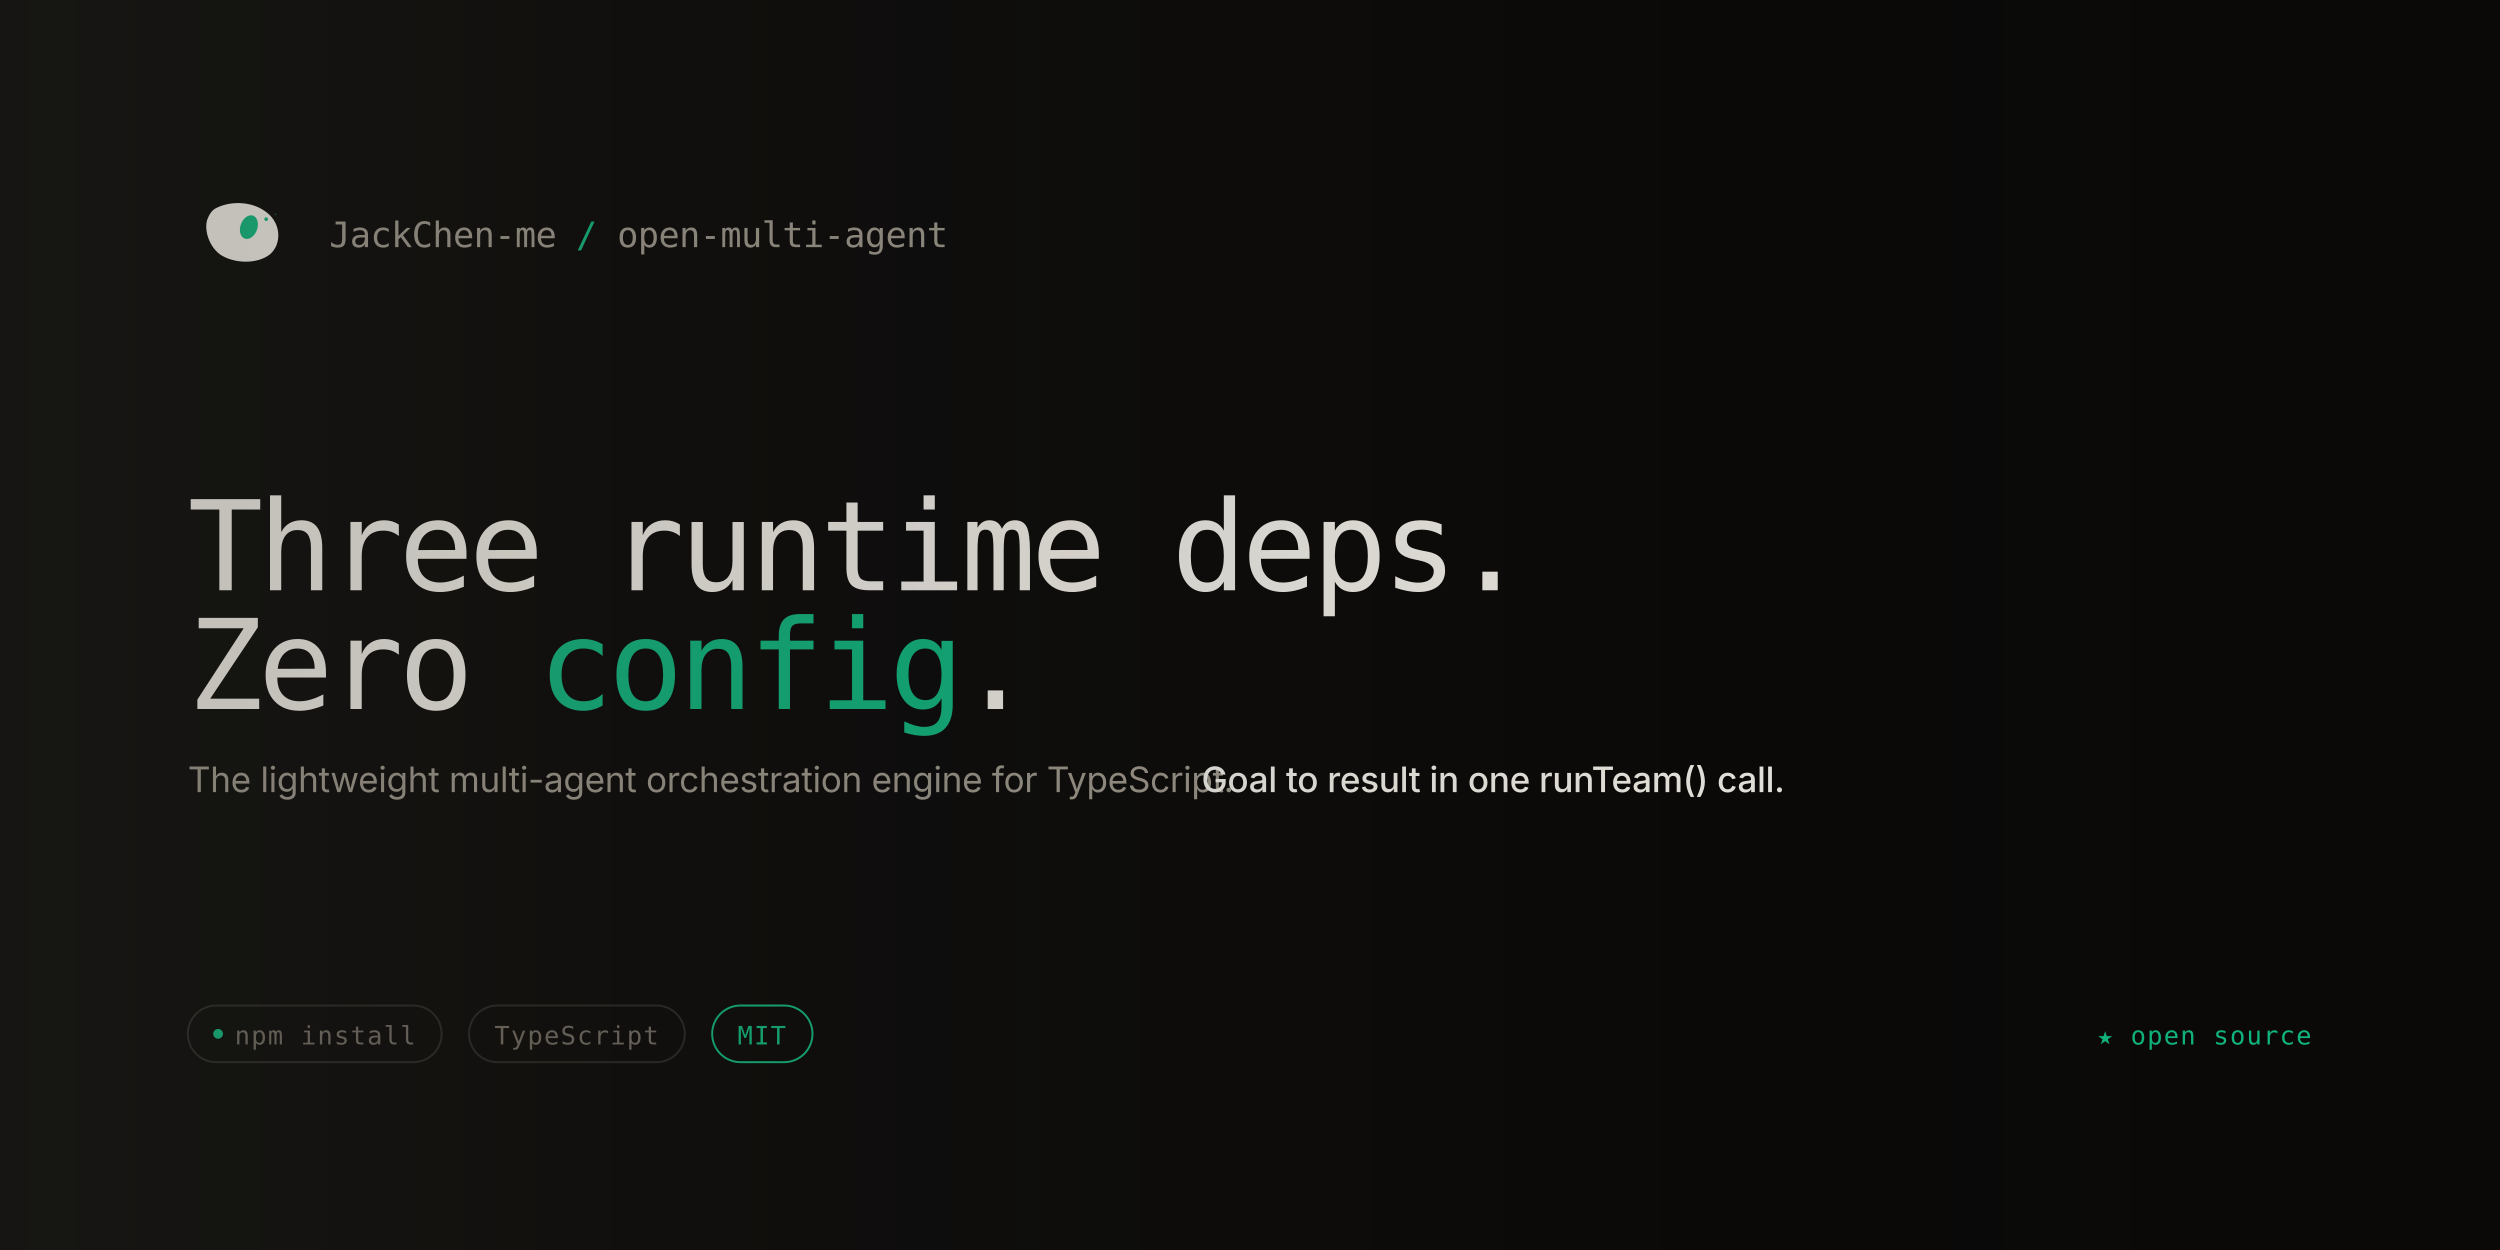
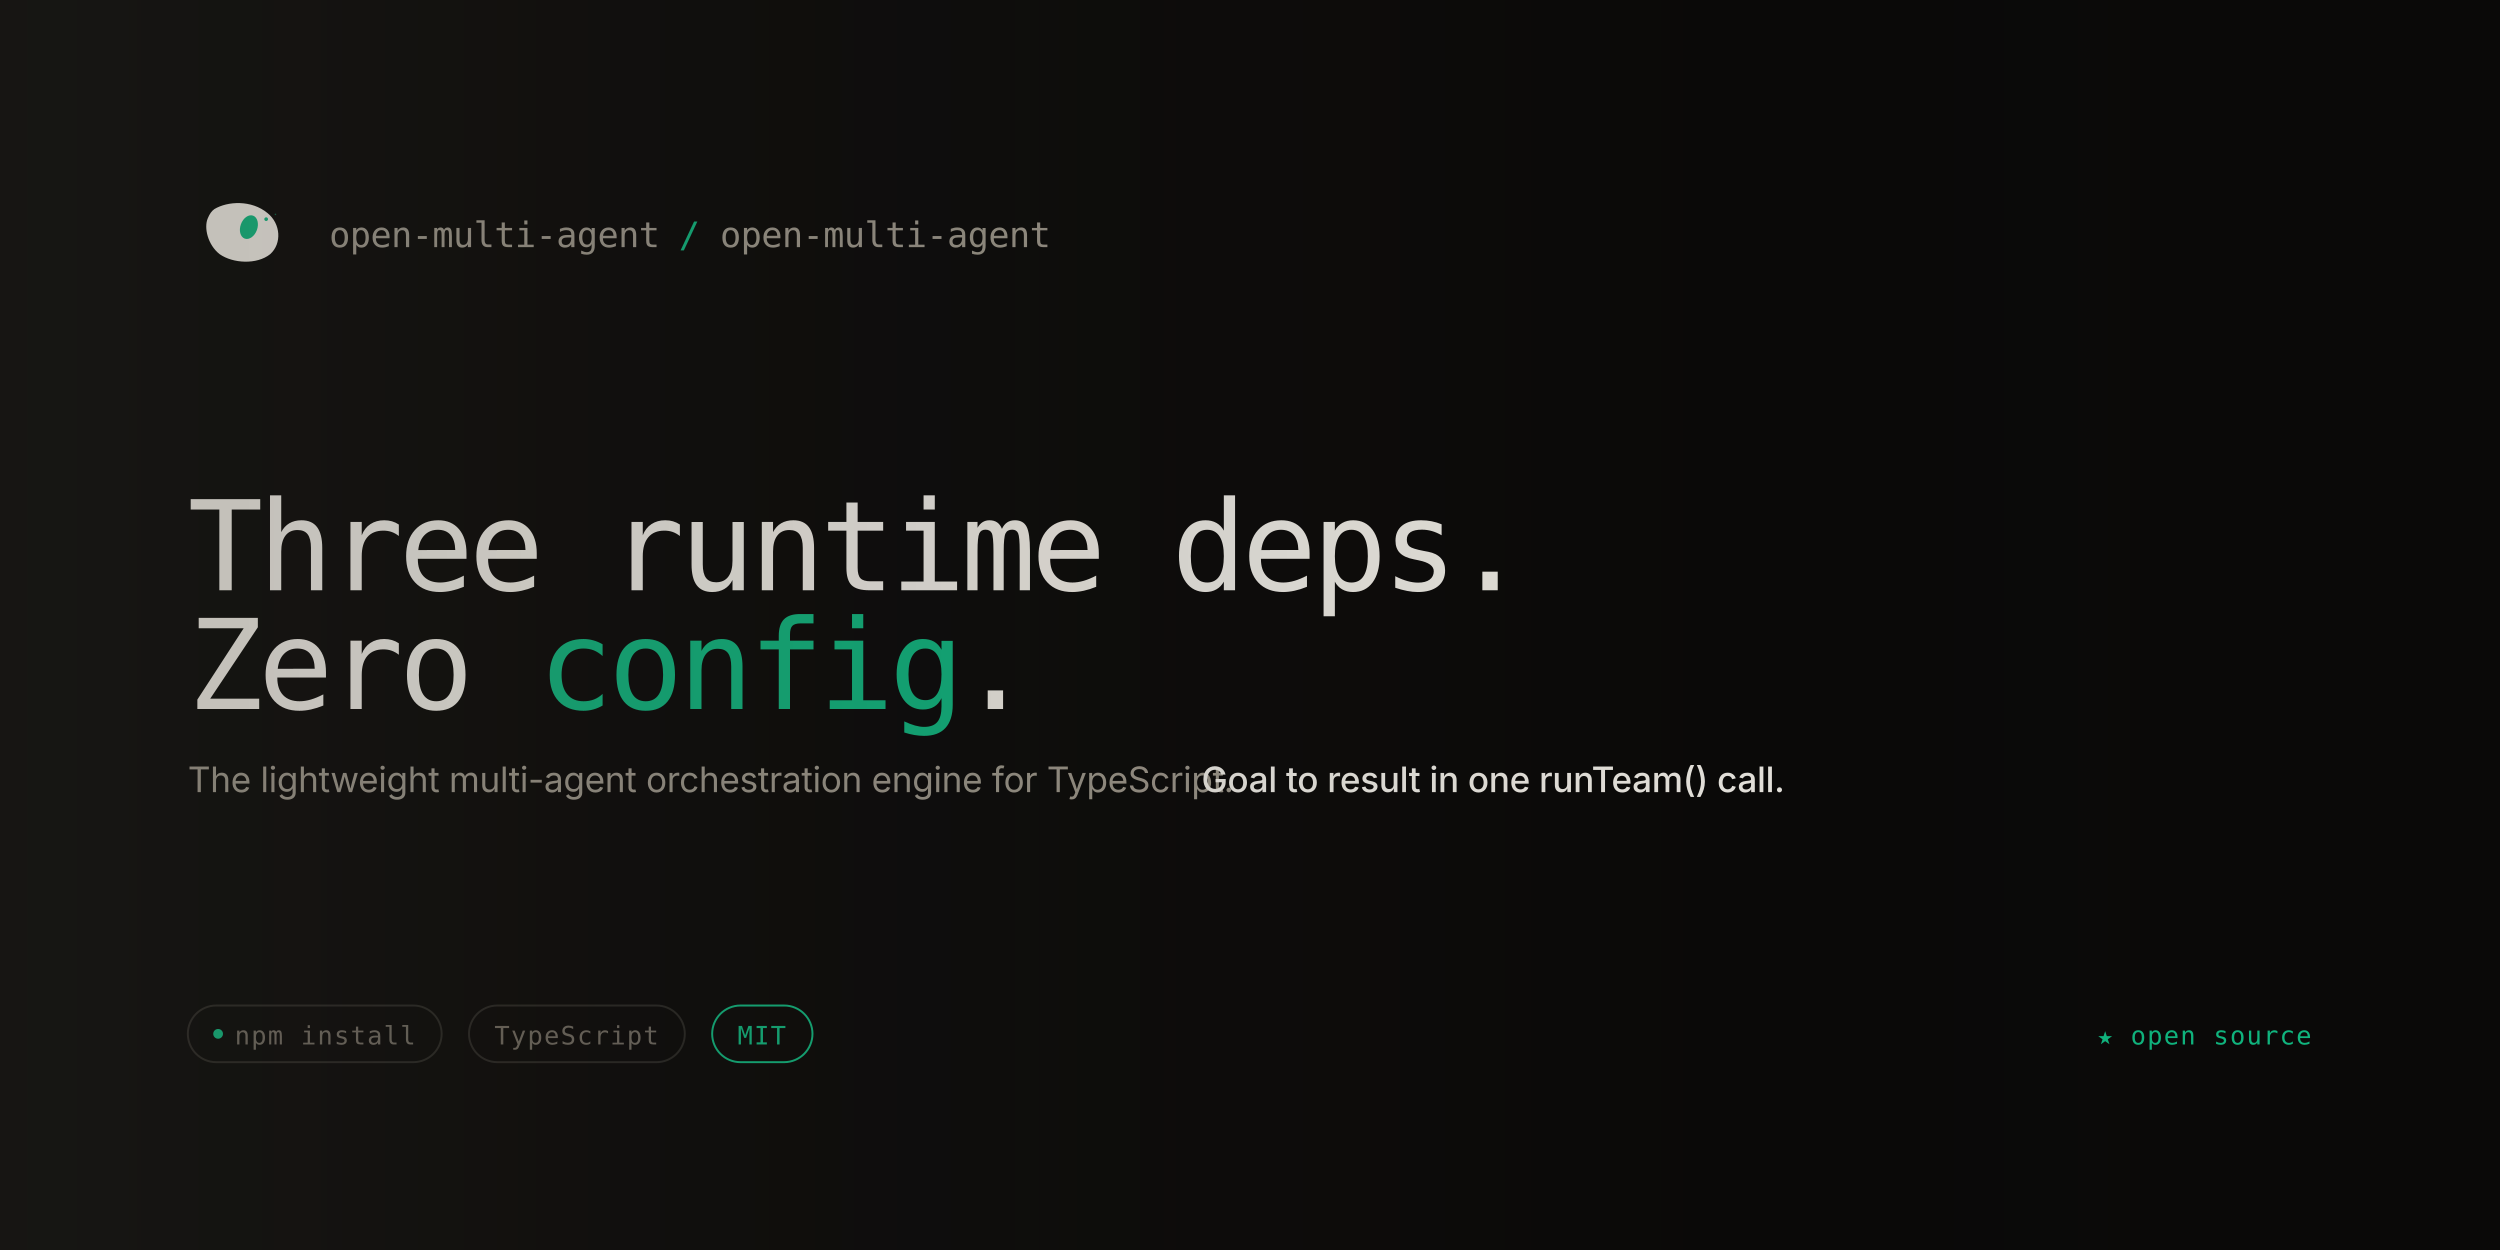
<svg xmlns="http://www.w3.org/2000/svg" data-stacking-context="true" aria-owns="gh-social1" width="1280" height="640" viewBox="113 130.016 1280 640">
  <style />
  <g data-stacking-layer="rootBackgroundAndBorders" />
  <g data-stacking-layer="childStackingContextsWithNegativeStackLevels" />
  <g data-stacking-layer="inFlowNonInlineNonPositionedDescendants" />
  <g data-stacking-layer="nonPositionedFloats" />
  <g data-stacking-layer="inFlowInlineLevelNonPositionedDescendants" />
  <g data-stacking-layer="childStackingContextsWithStackLevelZeroAndPositionedDescendantsWithStackLevelZero" />
  <g data-stacking-layer="childStackingContextsWithPositiveStackLevels" />
  <g data-tag="div" id="gh-social1" class="gh-social" data-z-index="auto" data-stacking-context="true" mask="url(#mask-for-gh-social11)" aria-owns="span1 gh-top1 gh-mid1 gh-bottom1">
    <g data-stacking-layer="rootBackgroundAndBorders">
      <rect width="1280" height="640" x="113" y="130.016" fill="rgb(10, 9, 8)" />
    </g>
    <g data-stacking-layer="childStackingContextsWithPositiveStackLevels">
      <g data-tag="div" id="gh-top1" class="gh-top" data-z-index="1" data-stacking-context="true" aria-owns="svg1 gh-handle1">
        <g data-tag="svg" id="svg1" data-z-index="auto" data-stacking-context="true" mask="url(#mask-for-svg11)">
          <g data-stacking-layer="rootBackgroundAndBorders" />
          <g data-stacking-layer="childStackingContextsWithNegativeStackLevels" />
          <g data-stacking-layer="inFlowNonInlineNonPositionedDescendants" />
          <g data-stacking-layer="nonPositionedFloats" />
          <g data-stacking-layer="inFlowInlineLevelNonPositionedDescendants" />
          <g data-stacking-layer="childStackingContextsWithStackLevelZeroAndPositionedDescendantsWithStackLevelZero" />
          <g data-stacking-layer="childStackingContextsWithPositiveStackLevels" />
          <mask id="mask-for-svg11">
            <rect width="54.375" height="46.219" x="209.172" y="226.188" fill="#ffffff" />
          </mask>
          <g class="svg-content" data-view-box="0 0 400 340" data-width="" data-height="" transform="matrix(0.135937 0 0 0.135937 209.172 226.188)">
            <path d="M 100 80 C 150 50, 240 45, 300 95 C 350 135, 355 210, 310 250 C 260 290, 170 285, 120 250 C 75 215, 60 150, 75 115 C 82 98, 90 87, 100 80 Z" fill="rgb(245, 242, 235)" color="rgb(245, 242, 235)" stroke="none" />
            <ellipse cx="230" cy="148" rx="32" ry="46" fill="rgb(16, 185, 129)" transform="matrix(0.939693, 0.34202, -0.34202, 0.939693, 64.4897, -69.7391)" color="rgb(245, 242, 235)" stroke="none" />
            <circle cx="295" cy="118" r="7" fill="rgb(16, 185, 129)" color="rgb(245, 242, 235)" stroke="none" />
            <circle cx="330" cy="100" r="3" fill="rgb(16, 185, 129)" opacity="0.5" color="rgb(245, 242, 235)" stroke="none" />
          </g>
        </g>
        <g data-tag="span" id="gh-handle1" class="gh-handle" data-z-index="auto" data-stacking-context="true" aria-owns="accent1">
          <text color="rgb(160, 154, 142)" dominant-baseline="text-after-edge" font-family="&quot;JetBrains Mono&quot;, ui-monospace, Menlo, monospace" font-size="18px" font-size-adjust="none" font-stretch="100%" font-style="normal" font-variant="normal" font-weight="400" direction="ltr" letter-spacing="-0.27px" text-decoration="none" text-anchor="start" text-rendering="auto" unicode-bidi="normal" word-spacing="0px" writing-mode="horizontal-tb" user-select="auto" fill="rgb(160, 154, 142)">
-             <tspan xml:space="preserve" x="281.547" y="260.797" textLength="126.375" lengthAdjust="spacingAndGlyphs">JackChen-me </tspan>
+             <tspan xml:space="preserve" x="281.547" y="260.797" textLength="179.016" lengthAdjust="spacingAndGlyphs">open-multi-agent </tspan>
          </text>
          <g data-tag="span" id="accent1" class="accent" data-z-index="auto" data-stacking-context="true">
            <text color="rgb(16, 185, 129)" dominant-baseline="text-after-edge" font-family="&quot;JetBrains Mono&quot;, ui-monospace, Menlo, monospace" font-size="18px" font-size-adjust="none" font-stretch="100%" font-style="normal" font-variant="normal" font-weight="400" direction="ltr" letter-spacing="-0.27px" text-decoration="none" text-anchor="start" text-rendering="auto" unicode-bidi="normal" word-spacing="0px" writing-mode="horizontal-tb" user-select="auto" fill="rgb(16, 185, 129)">
-               <tspan xml:space="preserve" x="407.922" y="260.797" textLength="10.531" lengthAdjust="spacingAndGlyphs">/</tspan>
+               <tspan xml:space="preserve" x="460.562" y="260.797" textLength="10.531" lengthAdjust="spacingAndGlyphs">/</tspan>
            </text>
          </g>
          <text color="rgb(160, 154, 142)" dominant-baseline="text-after-edge" font-family="&quot;JetBrains Mono&quot;, ui-monospace, Menlo, monospace" font-size="18px" font-size-adjust="none" font-stretch="100%" font-style="normal" font-variant="normal" font-weight="400" direction="ltr" letter-spacing="-0.27px" text-decoration="none" text-anchor="start" text-rendering="auto" unicode-bidi="normal" word-spacing="0px" writing-mode="horizontal-tb" user-select="auto" fill="rgb(160, 154, 142)">
-             <tspan xml:space="preserve" x="418.453" y="260.797" textLength="179.016" lengthAdjust="spacingAndGlyphs"> open-multi-agent</tspan>
+             <tspan xml:space="preserve" x="471.094" y="260.797" textLength="179.016" lengthAdjust="spacingAndGlyphs"> open-multi-agent</tspan>
          </text>
        </g>
      </g>
      <g data-tag="div" id="gh-mid1" class="gh-mid" data-z-index="1" data-stacking-context="true" aria-owns="h41 p1">
        <g data-tag="h4" id="h41" data-z-index="auto" data-stacking-context="true" role="heading" aria-level="4" aria-owns="br1 accent2">
          <text color="rgb(245, 242, 235)" dominant-baseline="text-after-edge" font-family="&quot;JetBrains Mono&quot;, ui-monospace, Menlo, monospace" font-size="64px" font-size-adjust="none" font-stretch="100%" font-style="normal" font-variant="normal" font-weight="500" direction="ltr" letter-spacing="-2.56px" text-decoration="none" text-anchor="start" text-rendering="auto" unicode-bidi="isolate" word-spacing="0px" writing-mode="horizontal-tb" user-select="auto" fill="rgb(245, 242, 235)">
            <tspan xml:space="preserve" x="209.172" y="447.328" textLength="680.953" lengthAdjust="spacingAndGlyphs">Three runtime deps.</tspan>
          </text>
          <g data-tag="br" id="br1" data-z-index="auto" data-stacking-context="true" />
          <text color="rgb(245, 242, 235)" dominant-baseline="text-after-edge" font-family="&quot;JetBrains Mono&quot;, ui-monospace, Menlo, monospace" font-size="64px" font-size-adjust="none" font-stretch="100%" font-style="normal" font-variant="normal" font-weight="500" direction="ltr" letter-spacing="-2.56px" text-decoration="none" text-anchor="start" text-rendering="auto" unicode-bidi="isolate" word-spacing="0px" writing-mode="horizontal-tb" user-select="auto" fill="rgb(245, 242, 235)">
            <tspan xml:space="preserve" x="209.172" y="508.125" textLength="179.203" lengthAdjust="spacingAndGlyphs">Zero </tspan>
          </text>
          <g data-tag="span" id="accent2" class="accent" data-z-index="auto" data-stacking-context="true">
            <text color="rgb(16, 185, 129)" dominant-baseline="text-after-edge" font-family="&quot;JetBrains Mono&quot;, ui-monospace, Menlo, monospace" font-size="64px" font-size-adjust="none" font-stretch="100%" font-style="normal" font-variant="normal" font-weight="500" direction="ltr" letter-spacing="-2.56px" text-decoration="none" text-anchor="start" text-rendering="auto" unicode-bidi="normal" word-spacing="0px" writing-mode="horizontal-tb" user-select="auto" fill="rgb(16, 185, 129)">
              <tspan xml:space="preserve" x="388.375" y="508.125" textLength="215.047" lengthAdjust="spacingAndGlyphs">config</tspan>
            </text>
          </g>
          <text color="rgb(245, 242, 235)" dominant-baseline="text-after-edge" font-family="&quot;JetBrains Mono&quot;, ui-monospace, Menlo, monospace" font-size="64px" font-size-adjust="none" font-stretch="100%" font-style="normal" font-variant="normal" font-weight="500" direction="ltr" letter-spacing="-2.56px" text-decoration="none" text-anchor="start" text-rendering="auto" unicode-bidi="isolate" word-spacing="0px" writing-mode="horizontal-tb" user-select="auto" fill="rgb(245, 242, 235)">
            <tspan xml:space="preserve" x="603.422" y="508.125" textLength="35.844" lengthAdjust="spacingAndGlyphs">.</tspan>
          </text>
        </g>
        <g data-tag="p" id="p1" data-z-index="auto" data-stacking-context="true" aria-owns="strong1">
          <text color="rgb(160, 154, 142)" dominant-baseline="text-after-edge" font-family="Geist, -apple-system, sans-serif" font-size="18px" font-size-adjust="none" font-stretch="100%" font-style="normal" font-variant="normal" font-weight="400" direction="ltr" letter-spacing="-0.16px" text-decoration="none" text-anchor="start" text-rendering="auto" unicode-bidi="isolate" word-spacing="0px" writing-mode="horizontal-tb" user-select="auto" fill="rgb(160, 154, 142)">
            <tspan xml:space="preserve" x="209.172" y="539.922" textLength="518.969" lengthAdjust="spacingAndGlyphs">The lightweight multi-agent orchestration engine for TypeScript. </tspan>
          </text>
          <g data-tag="strong" id="strong1" data-z-index="auto" data-stacking-context="true">
            <text color="rgb(245, 242, 235)" dominant-baseline="text-after-edge" font-family="Geist, -apple-system, sans-serif" font-size="18px" font-size-adjust="none" font-stretch="100%" font-style="normal" font-variant="normal" font-weight="500" direction="ltr" letter-spacing="-0.16px" text-decoration="none" text-anchor="start" text-rendering="auto" unicode-bidi="normal" word-spacing="0px" writing-mode="horizontal-tb" user-select="auto" fill="rgb(245, 242, 235)">
              <tspan xml:space="preserve" x="728.141" y="539.922" textLength="289.062" lengthAdjust="spacingAndGlyphs">Goal to result in one runTeam() call.</tspan>
            </text>
          </g>
        </g>
      </g>
      <g data-tag="div" id="gh-bottom1" class="gh-bottom" data-z-index="1" data-stacking-context="true" aria-owns="gh-bottom-stats1 span2">
        <g data-tag="div" id="gh-bottom-stats1" class="gh-bottom-stats" data-z-index="auto" data-stacking-context="true" aria-owns="gh-bottom-stat1 gh-bottom-stat2 gh-bottom-stat3">
          <g data-tag="div" id="gh-bottom-stat1" class="gh-bottom-stat" data-z-index="auto" data-stacking-context="true" aria-owns="dot1">
            <g data-stacking-layer="rootBackgroundAndBorders">
              <rect width="129.953" height="29" x="209.172" y="644.844" fill="rgba(0, 0, 0, 0)" stroke="rgb(42, 40, 36)" stroke-width="1px" rx="14.5" ry="14.5" />
            </g>
            <g data-tag="span" id="dot1" class="dot" data-z-index="auto" data-stacking-context="true">
              <g data-stacking-layer="rootBackgroundAndBorders">
                <rect width="5" height="5" x="222.172" y="656.844" fill="rgb(16, 185, 129)" rx="2.5" ry="2.5" />
              </g>
            </g>
            <text color="rgb(114, 108, 98)" dominant-baseline="text-after-edge" font-family="&quot;JetBrains Mono&quot;, ui-monospace, Menlo, monospace" font-size="13px" font-size-adjust="none" font-stretch="100%" font-style="normal" font-variant="normal" font-weight="400" direction="ltr" letter-spacing="0.65px" text-decoration="none" text-anchor="start" text-rendering="auto" unicode-bidi="isolate" word-spacing="0px" writing-mode="horizontal-tb" user-select="auto" fill="rgb(114, 108, 98)">
              <tspan xml:space="preserve" x="233.172" y="667.844" textLength="92.953" lengthAdjust="spacingAndGlyphs">npm install</tspan>
            </text>
          </g>
          <g data-tag="div" id="gh-bottom-stat2" class="gh-bottom-stat" data-z-index="auto" data-stacking-context="true">
            <g data-stacking-layer="rootBackgroundAndBorders">
              <rect width="110.5" height="29" x="353.125" y="644.844" fill="rgba(0, 0, 0, 0)" stroke="rgb(42, 40, 36)" stroke-width="1px" rx="14.5" ry="14.5" />
            </g>
            <text color="rgb(114, 108, 98)" dominant-baseline="text-after-edge" font-family="&quot;JetBrains Mono&quot;, ui-monospace, Menlo, monospace" font-size="13px" font-size-adjust="none" font-stretch="100%" font-style="normal" font-variant="normal" font-weight="400" direction="ltr" letter-spacing="0.65px" text-decoration="none" text-anchor="start" text-rendering="auto" unicode-bidi="isolate" word-spacing="0px" writing-mode="horizontal-tb" user-select="auto" fill="rgb(114, 108, 98)">
              <tspan xml:space="preserve" x="366.125" y="667.844" textLength="84.5" lengthAdjust="spacingAndGlyphs">TypeScript</tspan>
            </text>
          </g>
          <g data-tag="div" id="gh-bottom-stat3" class="gh-bottom-stat accent" data-z-index="auto" data-stacking-context="true">
            <g data-stacking-layer="rootBackgroundAndBorders">
              <rect width="51.359" height="29" x="477.625" y="644.844" fill="rgba(0, 0, 0, 0)" stroke="rgb(16, 185, 129)" stroke-width="1px" rx="14.5" ry="14.5" />
            </g>
            <text color="rgb(16, 185, 129)" dominant-baseline="text-after-edge" font-family="&quot;JetBrains Mono&quot;, ui-monospace, Menlo, monospace" font-size="13px" font-size-adjust="none" font-stretch="100%" font-style="normal" font-variant="normal" font-weight="400" direction="ltr" letter-spacing="0.65px" text-decoration="none" text-anchor="start" text-rendering="auto" unicode-bidi="isolate" word-spacing="0px" writing-mode="horizontal-tb" user-select="auto" fill="rgb(16, 185, 129)">
              <tspan xml:space="preserve" x="490.625" y="667.844" textLength="25.359" lengthAdjust="spacingAndGlyphs">MIT</tspan>
            </text>
          </g>
        </g>
        <g data-tag="span" id="span2" data-z-index="auto" data-stacking-context="true">
          <text color="rgb(16, 185, 129)" dominant-baseline="text-after-edge" font-family="&quot;JetBrains Mono&quot;, ui-monospace, Menlo, monospace" font-size="13px" font-size-adjust="none" font-stretch="100%" font-style="normal" font-variant="normal" font-weight="400" direction="ltr" letter-spacing="0.65px" text-decoration="none" text-anchor="start" text-rendering="auto" unicode-bidi="normal" word-spacing="0px" writing-mode="horizontal-tb" user-select="auto" fill="rgb(16, 185, 129)">
            <tspan xml:space="preserve" x="1186.938" y="667.844" textLength="109.891" lengthAdjust="spacingAndGlyphs">★ open source</tspan>
          </text>
        </g>
      </g>
    </g>
    <mask id="mask-for-gh-social11">
      <rect width="1280" height="640" x="113" y="130.016" fill="#ffffff" />
      <rect width="1280" height="640" x="113" y="130.016" fill="#ffffff" />
    </mask>
    <g data-tag="span" id="span1" data-z-index="auto" data-stacking-context="true" opacity="0.7">
      <g data-stacking-layer="rootBackgroundAndBorders">
        <linearGradient x1="0%" y1="0%" x2="0%" y2="0%" id="linear-gradient1">
          <stop offset="0%" stop-color="rgb(58,55,49)" stop-opacity="0.4" />
          <stop offset="100%" stop-color="rgb(0,0,0)" stop-opacity="0" />
        </linearGradient>
        <linearGradient x1="0%" y1="0%" x2="100%" y2="0%" id="linear-gradient2">
          <stop offset="0%" stop-color="rgb(58,55,49)" stop-opacity="0.4" />
          <stop offset="100%" stop-color="rgb(0,0,0)" stop-opacity="0" />
        </linearGradient>
        <rect width="1280" height="640" x="113" y="130.016" fill="url(#linear-gradient2)" />
      </g>
    </g>
  </g>
</svg>
